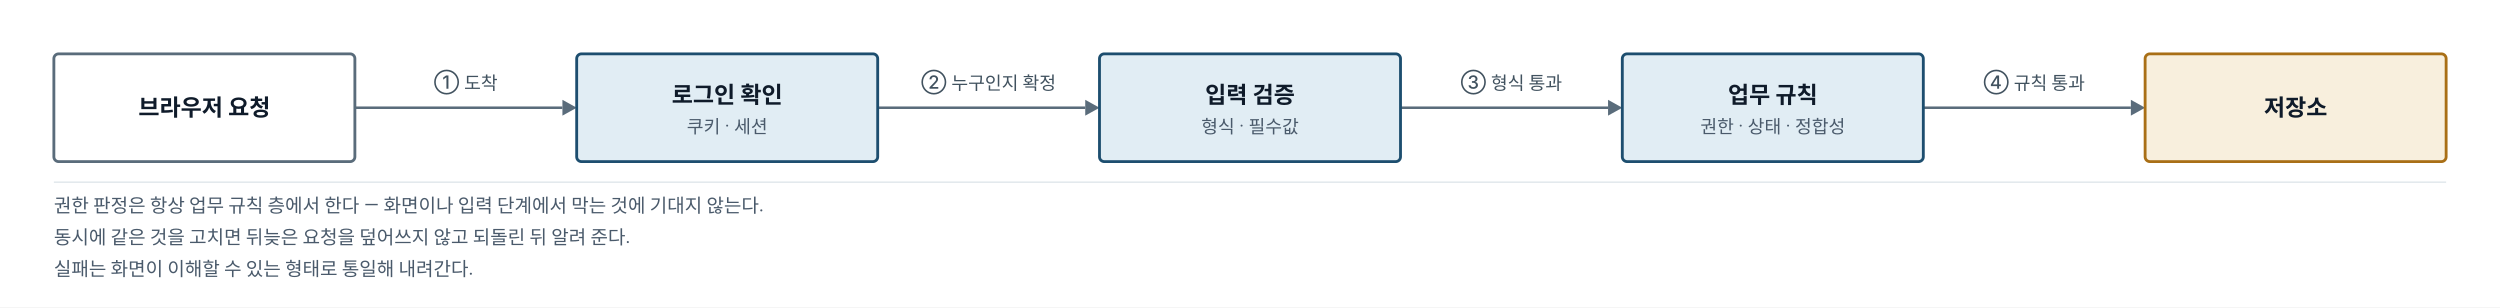
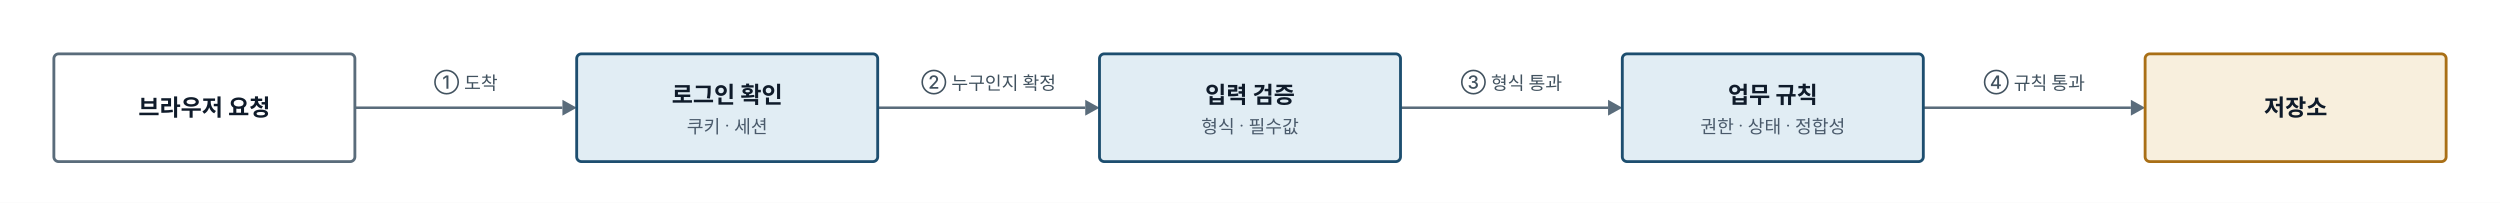
- <svg xmlns="http://www.w3.org/2000/svg" viewBox="0 0 1578 194" width="1578" height="194" role="img">
+ <svg xmlns="http://www.w3.org/2000/svg" viewBox="0 0 1578 128" width="1578" height="128" role="img">
  <style>text{font-family:system-ui,-apple-system,"Segoe UI",Roboto,"Malgun Gothic","Apple SD Gothic Neo","Noto Sans KR",sans-serif}</style>
  <rect width="100%" height="100%" fill="#FFFFFF" />
  <path d="M224.0,68.0 H355.0" fill="none" stroke="#5A6C7B" stroke-width="1.6" />
  <path d="M364.0,68.0 l-9,-5 l0,10 z" fill="#5A6C7B" />
  <path d="M554.0,68.0 H685.0" fill="none" stroke="#5A6C7B" stroke-width="1.6" />
  <path d="M694.0,68.0 l-9,-5 l0,10 z" fill="#5A6C7B" />
  <path d="M884.0,68.0 H1015.0" fill="none" stroke="#5A6C7B" stroke-width="1.6" />
  <path d="M1024.0,68.0 l-9,-5 l0,10 z" fill="#5A6C7B" />
  <path d="M1214.0,68.0 H1345.0" fill="none" stroke="#5A6C7B" stroke-width="1.6" />
  <path d="M1354.0,68.0 l-9,-5 l0,10 z" fill="#5A6C7B" />
  <rect x="267.1" y="45.4" width="53.8" height="17.8" fill="#FFFFFF" rx="2" />
  <text x="294.0" y="56.0" text-anchor="middle" font-size="11.5" fill="#41525F" font-weight="500">① 도착</text>
  <rect x="570.9" y="45.4" width="106.2" height="17.8" fill="#FFFFFF" rx="2" />
  <text x="624.0" y="56.0" text-anchor="middle" font-size="11.5" fill="#41525F" font-weight="500">② 누구인지 확정</text>
  <rect x="912.4" y="45.4" width="83.2" height="17.8" fill="#FFFFFF" rx="2" />
  <text x="954.0" y="56.0" text-anchor="middle" font-size="11.5" fill="#41525F" font-weight="500">③ 형식 통과</text>
  <rect x="1242.4" y="45.4" width="83.2" height="17.8" fill="#FFFFFF" rx="2" />
  <text x="1284.0" y="56.0" text-anchor="middle" font-size="11.5" fill="#41525F" font-weight="500">④ 규칙 통과</text>
  <rect x="34.0" y="34.0" width="190.0" height="68.0" rx="3" fill="#FFFFFF" stroke="#5A6C7B" stroke-width="1.8" />
  <text x="129.0" y="73.0" text-anchor="middle" font-size="14.5" font-weight="650" fill="#0F1B2A">브라우저 요청</text>
  <rect x="364.0" y="34.0" width="190.0" height="68.0" rx="3" fill="#E1EDF4" stroke="#1D4E6F" stroke-width="1.8" />
  <text x="459.0" y="65.0" text-anchor="middle" font-size="14.5" font-weight="650" fill="#0F1B2A">로그인 확인</text>
  <text x="459.0" y="84.0" text-anchor="middle" font-size="11.5" fill="#4A5A6B">쿠키 · 세션</text>
  <rect x="694.0" y="34.0" width="190.0" height="68.0" rx="3" fill="#E1EDF4" stroke="#1D4E6F" stroke-width="1.8" />
  <text x="789.0" y="65.0" text-anchor="middle" font-size="14.5" font-weight="650" fill="#0F1B2A">입력 검증</text>
  <text x="789.0" y="84.0" text-anchor="middle" font-size="11.5" fill="#4A5A6B">형식 · 필수값</text>
  <rect x="1024.0" y="34.0" width="190.0" height="68.0" rx="3" fill="#E1EDF4" stroke="#1D4E6F" stroke-width="1.8" />
  <text x="1119.0" y="65.0" text-anchor="middle" font-size="14.5" font-weight="650" fill="#0F1B2A">업무 규칙</text>
  <text x="1119.0" y="84.0" text-anchor="middle" font-size="11.5" fill="#4A5A6B">권한 · 상태 · 정합성</text>
  <rect x="1354.0" y="34.0" width="190.0" height="68.0" rx="3" fill="#F8EFDD" stroke="#A96F16" stroke-width="1.8" />
  <text x="1449.0" y="73.0" text-anchor="middle" font-size="14.5" font-weight="650" fill="#0F1B2A">저장소</text>
-   <line x1="34" y1="115.0" x2="1544.0" y2="115.0" stroke="#E3E9ED" />
-   <text x="34" y="134.0" font-size="12" fill="#4A5A6B">권한 판정은 항상 업무 규칙 층에서 한다 — 화면이나 입력 단계에서 막는 것에 기대지 않는다.</text>
-   <text x="34" y="154.0" font-size="12" fill="#4A5A6B">동시에 같은 것을 고치면 뒤늦은 요청을 덮어쓰지 않고 되돌린 뒤 알려 준다.</text>
-   <text x="34" y="174.0" font-size="12" fill="#4A5A6B">실패는 화면이 이해할 수 있는 형태로 통일해 내려간다.</text>
</svg>
